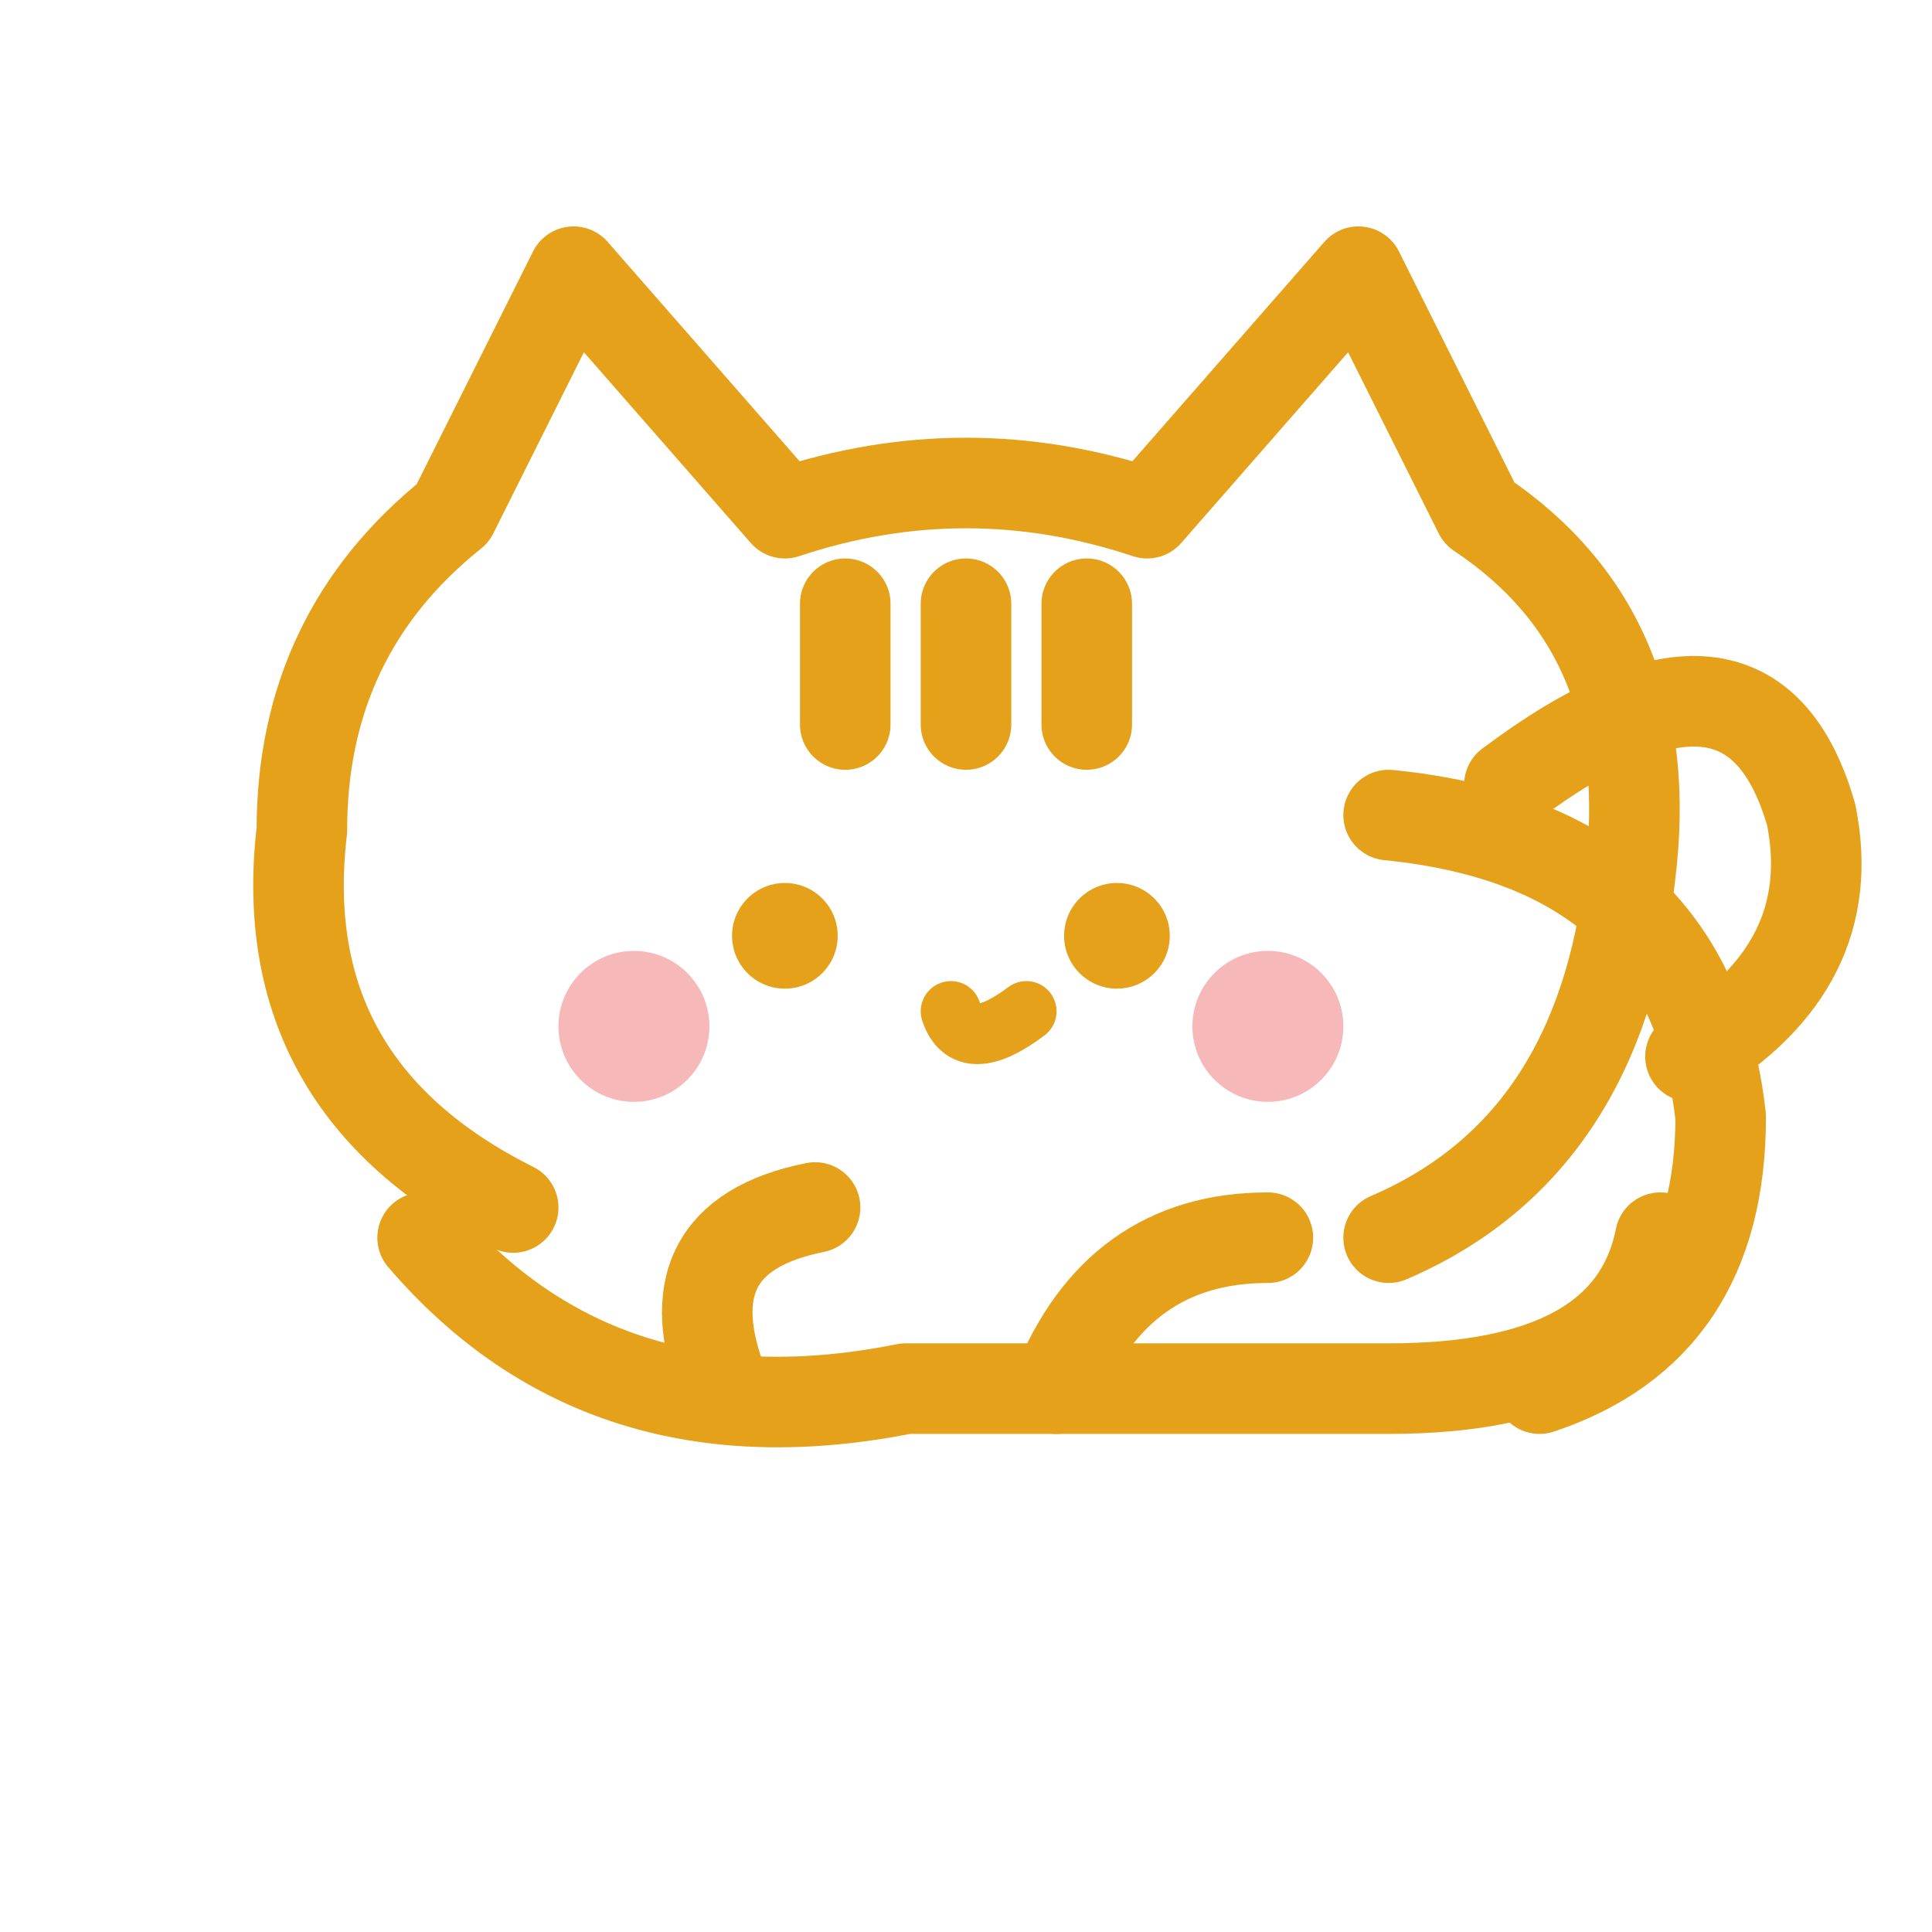
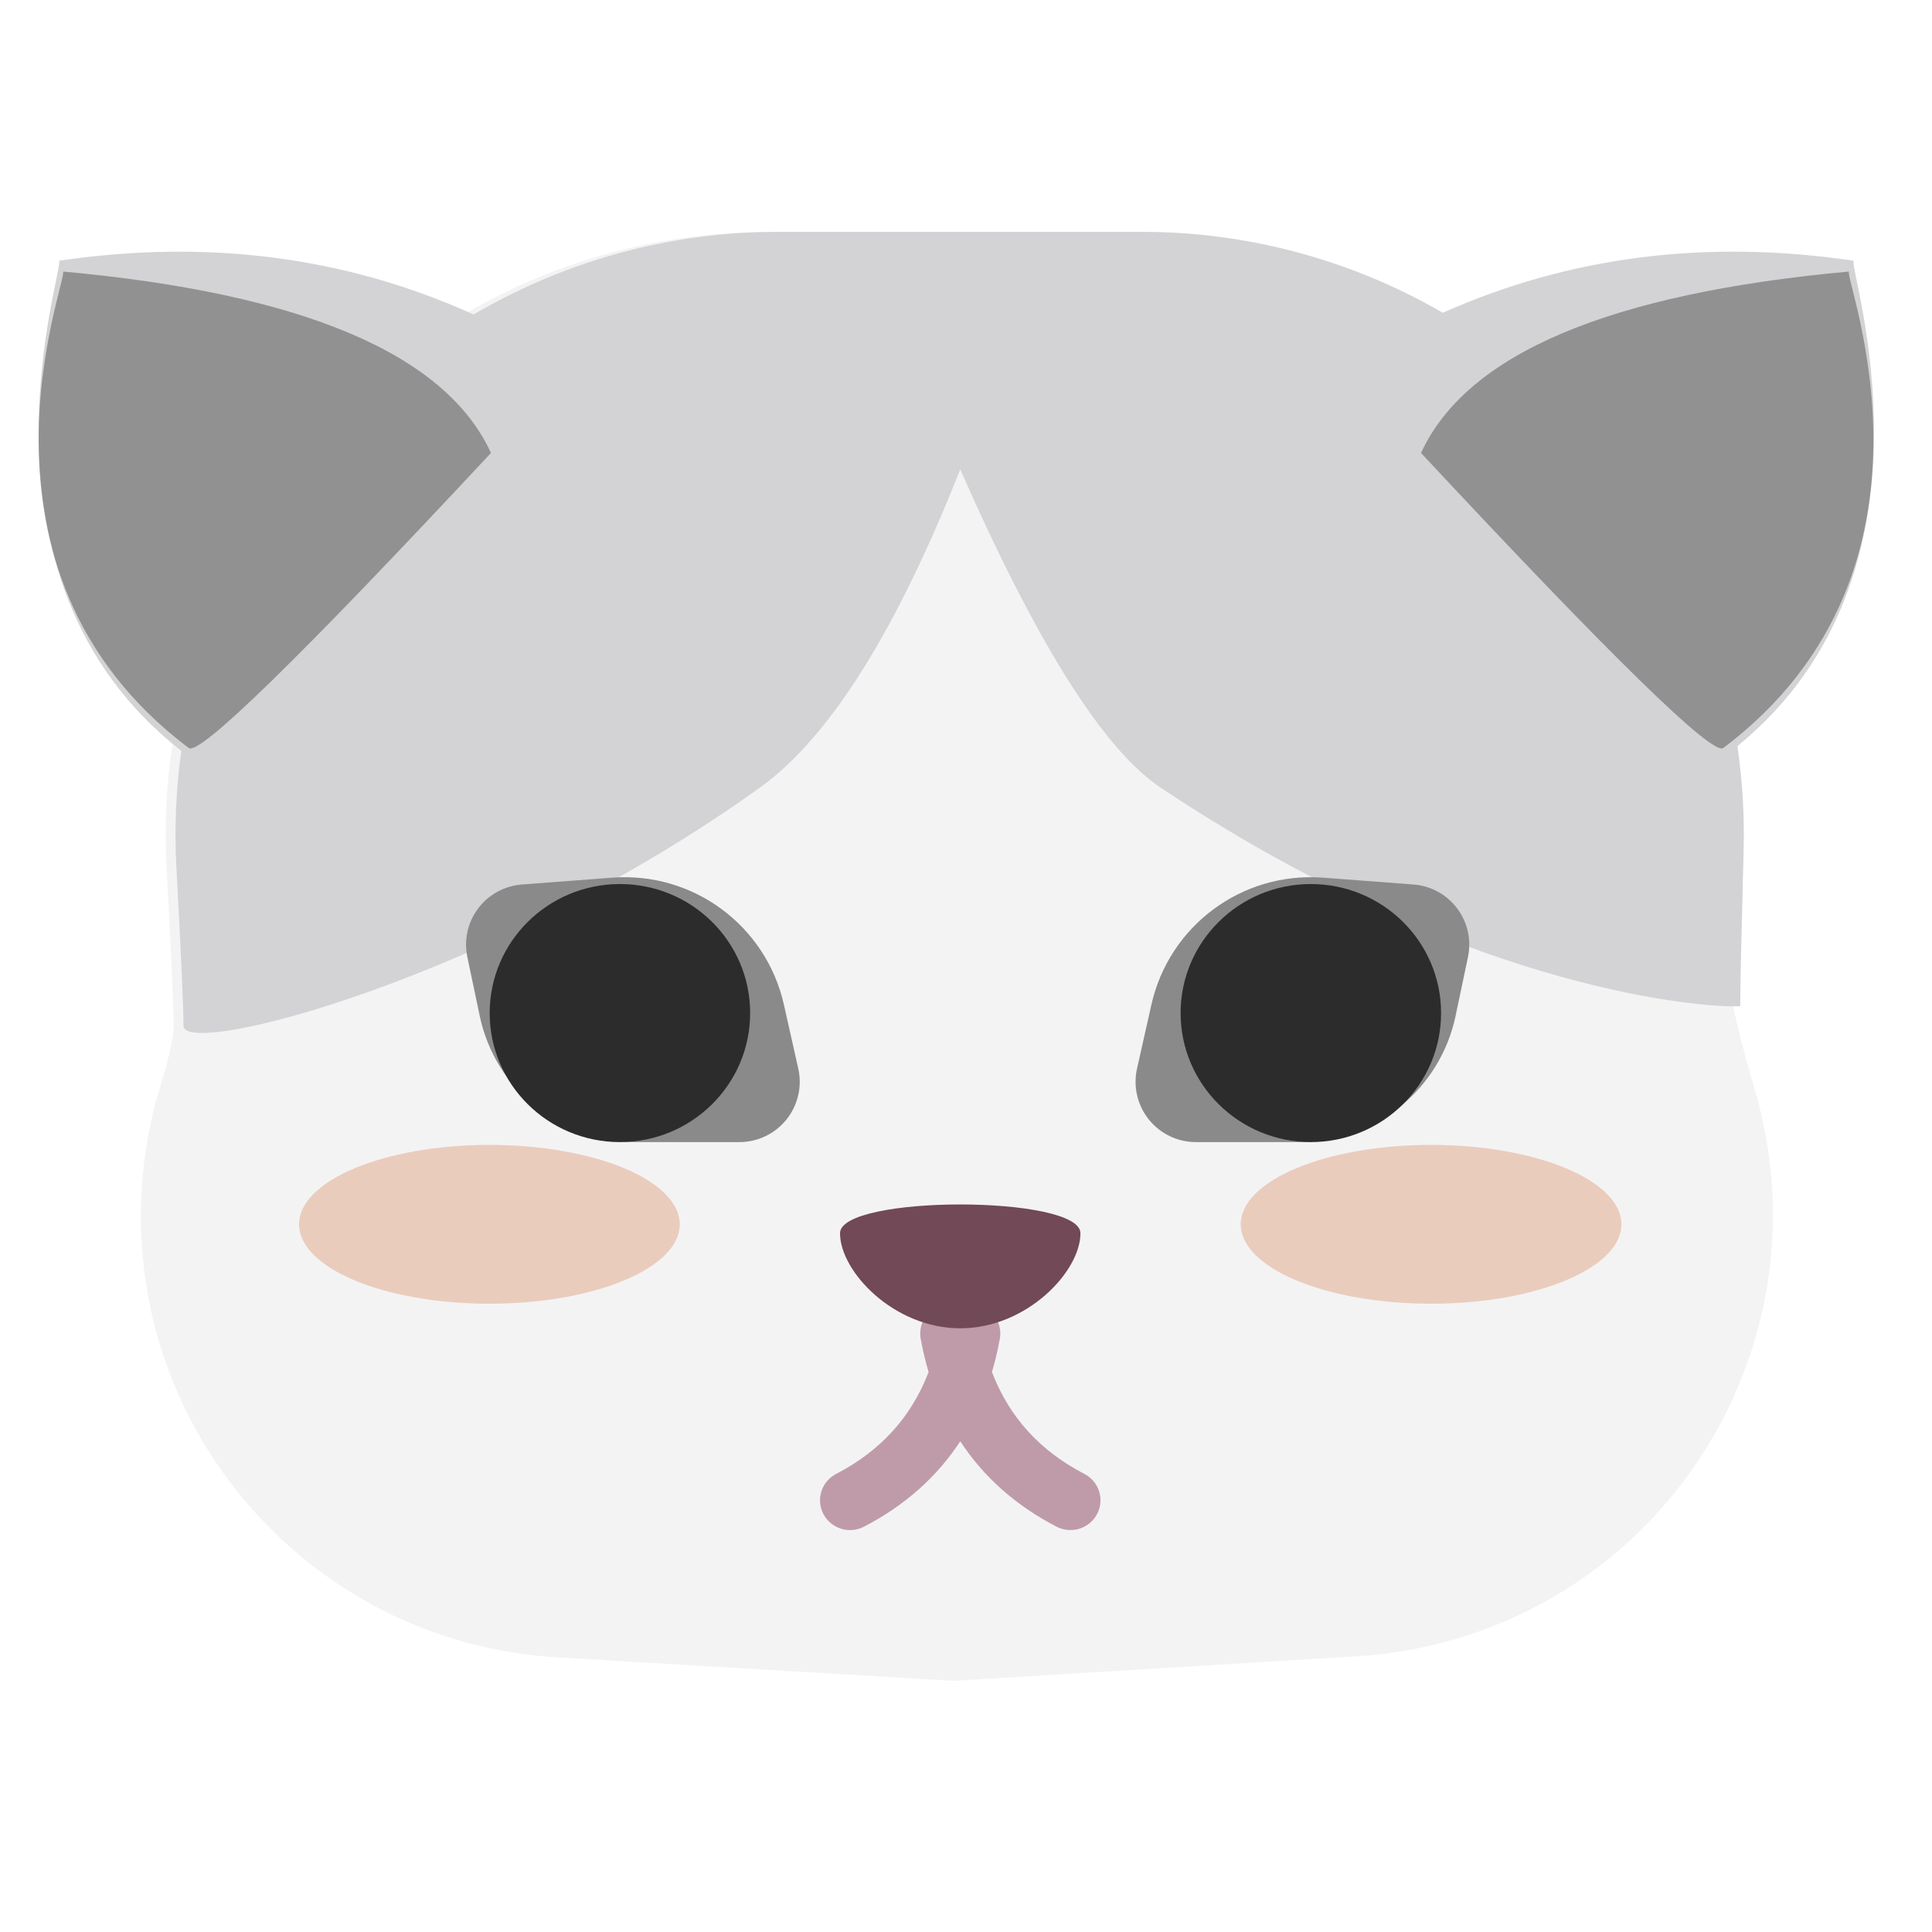
- <svg xmlns="http://www.w3.org/2000/svg" viewBox="0 0 128 128">
-   <g fill="none" stroke="#E5A11A" stroke-width="6" stroke-linecap="round" stroke-linejoin="round">
-     <path d="M34 80            Q18 72 20 55            Q20 42 30 34            L38 18            L52 34            Q64 30 76 34            L90 18            L98 34            Q110 42 108 58            Q106 76 92 82" />
-     <path d="M28 82 Q40 96 60 92 L92 92 Q108 92 110 82" />
-     <path d="M92 54 Q112 56 114 74 Q114 88 102 92" />
-     <path d="M100 52 Q116 40 120 54 Q122 64 112 70" />
-     <path d="M48 92 Q44 82 54 80" />
-     <path d="M70 92 Q74 82 84 82" />
-     <path d="M56 40 L56 48" />
-     <path d="M64 40 L64 48" />
-     <path d="M72 40 L72 48" />
-   </g>
-   <circle cx="52" cy="62" r="3.5" fill="#E5A11A" />
-   <circle cx="74" cy="62" r="3.5" fill="#E5A11A" />
-   <path d="M63 67 Q64 70 68 67" fill="none" stroke="#E5A11A" stroke-width="4" stroke-linecap="round" />
-   <circle cx="42" cy="68" r="5" fill="#F6B8B8" />
-   <circle cx="84" cy="68" r="5" fill="#F6B8B8" />
+ <svg xmlns="http://www.w3.org/2000/svg" t="1780368140380" class="icon" viewBox="0 0 1024 1024" version="1.1" p-id="5523" width="200" height="200">
+   <path d="M407.429 122.88h190.986c176.517 0 319.611 143.094 319.611 319.611 0 2.55-0.031 5.1-0.092 7.649-0.942 39.26-1.198 63.427-0.778 72.52 0.379 8.346 4.772 26.962 13.158 55.839 36.116 124.314-35.379 254.351-159.683 290.458a234.394 234.394 0 0 1-51.128 8.868L505.344 890.88l-210.135-12.452c-129.229-7.649-227.768-118.6-220.119-247.818 1.096-18.504 4.372-36.813 9.789-54.538 4.782-15.667 7.168-26.46 7.168-32.369 0-9.595-1.239-37.601-3.748-84.009-9.492-176.261 125.686-326.851 301.947-336.353 5.734-0.307 11.469-0.461 17.193-0.461z" fill="#F3F3F4" p-id="5524" />
+   <path d="M604.672 122.88a318.136 318.136 0 0 1 160.051 42.906c67.103-29.901 139.694-39.096 217.774-27.597-3.348 2.847 52.582 164.157-61.645 257.28a324.291 324.291 0 0 1 3.297 55.47c-1.188 45.128-1.792 72.54-1.792 82.237 0 0.102-0.84 0.195-2.478 0.215h-1.382c-22.927-0.154-145.439-10.68-303.36-115.937-30.208-20.142-65.608-76.37-106.189-168.684-34.079 86.129-69.468 142.356-106.189 168.684C261.253 518.922 97.249 561.05 97.249 543.703c0-9.595-1.249-37.601-3.748-84.009a321.229 321.229 0 0 1 2.591-61.706c-118.426-92.692-61.45-256.922-64.819-259.789 78.838-11.622 152.084-2.12 219.75 28.488a318.259 318.259 0 0 1 144.425-43.346c5.724-0.307 11.459-0.461 17.183-0.461H604.672z" fill="#D3D2D4" p-id="5525" />
+   <path d="M753.183 240.087c24.105-52.511 99.717-84.562 226.857-96.164-3.287 2.796 59.863 157.174-66.662 252.539-5.632 4.239-59.034-47.882-160.195-156.375z m-492.954 0c-24.105-52.511-99.727-84.562-226.857-96.164 3.287 2.796-59.863 157.174 66.662 252.539 5.632 4.239 59.034-47.882 160.184-156.375z" fill="#515151" fill-opacity=".5" p-id="5526" />
+   <path d="M517.1 691.241a15.79 15.79 0 0 1 12.841 18.33 167.526 167.526 0 0 1-4.188 17.633c9.206 23.982 25.436 41.779 48.998 54.006a15.708 15.708 0 0 1 6.717 21.299 16.005 16.005 0 0 1-21.504 6.656c-21.606-11.203-38.646-26.358-51.005-45.24-12.37 18.883-29.409 34.038-51.016 45.251a16.005 16.005 0 0 1-21.504-6.656 15.708 15.708 0 0 1 6.728-21.309c23.552-12.227 39.782-30.024 49.009-53.996a163.379 163.379 0 0 1-4.198-17.633 15.79 15.79 0 0 1 12.841-18.33c2.826-0.512 5.612-0.246 8.141 0.645 2.529-0.891 5.315-1.157 8.141-0.655z" fill="#BF9BAA" p-id="5527" />
+   <path d="M508.948 704.031c35.195 0 63.713-30.054 63.713-50.391 0-20.337-127.427-20.337-127.427 0s28.529 50.391 63.713 50.391z" fill="#724956" p-id="5528" />
+   <path d="M701.184 465.172l47.995 3.635a31.959 31.959 0 0 1 28.877 38.451l-6.564 31.181a84.214 84.214 0 0 1-82.412 66.888H633.825A31.959 31.959 0 0 1 602.655 566.344l7.629-33.925A86.487 86.487 0 0 1 701.184 465.183z" fill="#8a8a8a" p-id="5529" />
+   <path d="M625.746 536.945a69.028 68.383 0 1 0 138.056 0 69.028 68.383 0 1 0-138.056 0Z" fill="#2c2c2c" p-id="5530" />
+   <path d="M324.567 465.172L276.572 468.818A31.959 31.959 0 0 0 247.706 507.259l6.554 31.181a84.214 84.214 0 0 0 82.422 66.888h55.235a31.959 31.959 0 0 0 31.181-38.973l-7.629-33.925A86.487 86.487 0 0 0 324.567 465.183z" fill="#8a8a8a" p-id="5531" />
+   <path d="M259.543 536.945a69.028 68.383 0 1 0 138.056 0 69.028 68.383 0 1 0-138.056 0Z" fill="#2c2c2c" p-id="5532" />
+   <path d="M758.497 690.995c55.706 0 100.884-18.842 100.884-42.086 0-23.245-45.169-42.086-100.884-42.086-55.706 0-100.884 18.842-100.884 42.086 0 23.245 45.169 42.086 100.884 42.086z m-499.098 0c55.726 0 100.884-18.842 100.884-42.086 0-23.245-45.158-42.086-100.874-42.086-55.716 0-100.884 18.842-100.884 42.086 0 23.245 45.158 42.086 100.884 42.086z" fill="#D36F3E" fill-opacity=".3" p-id="5533" />
</svg>
